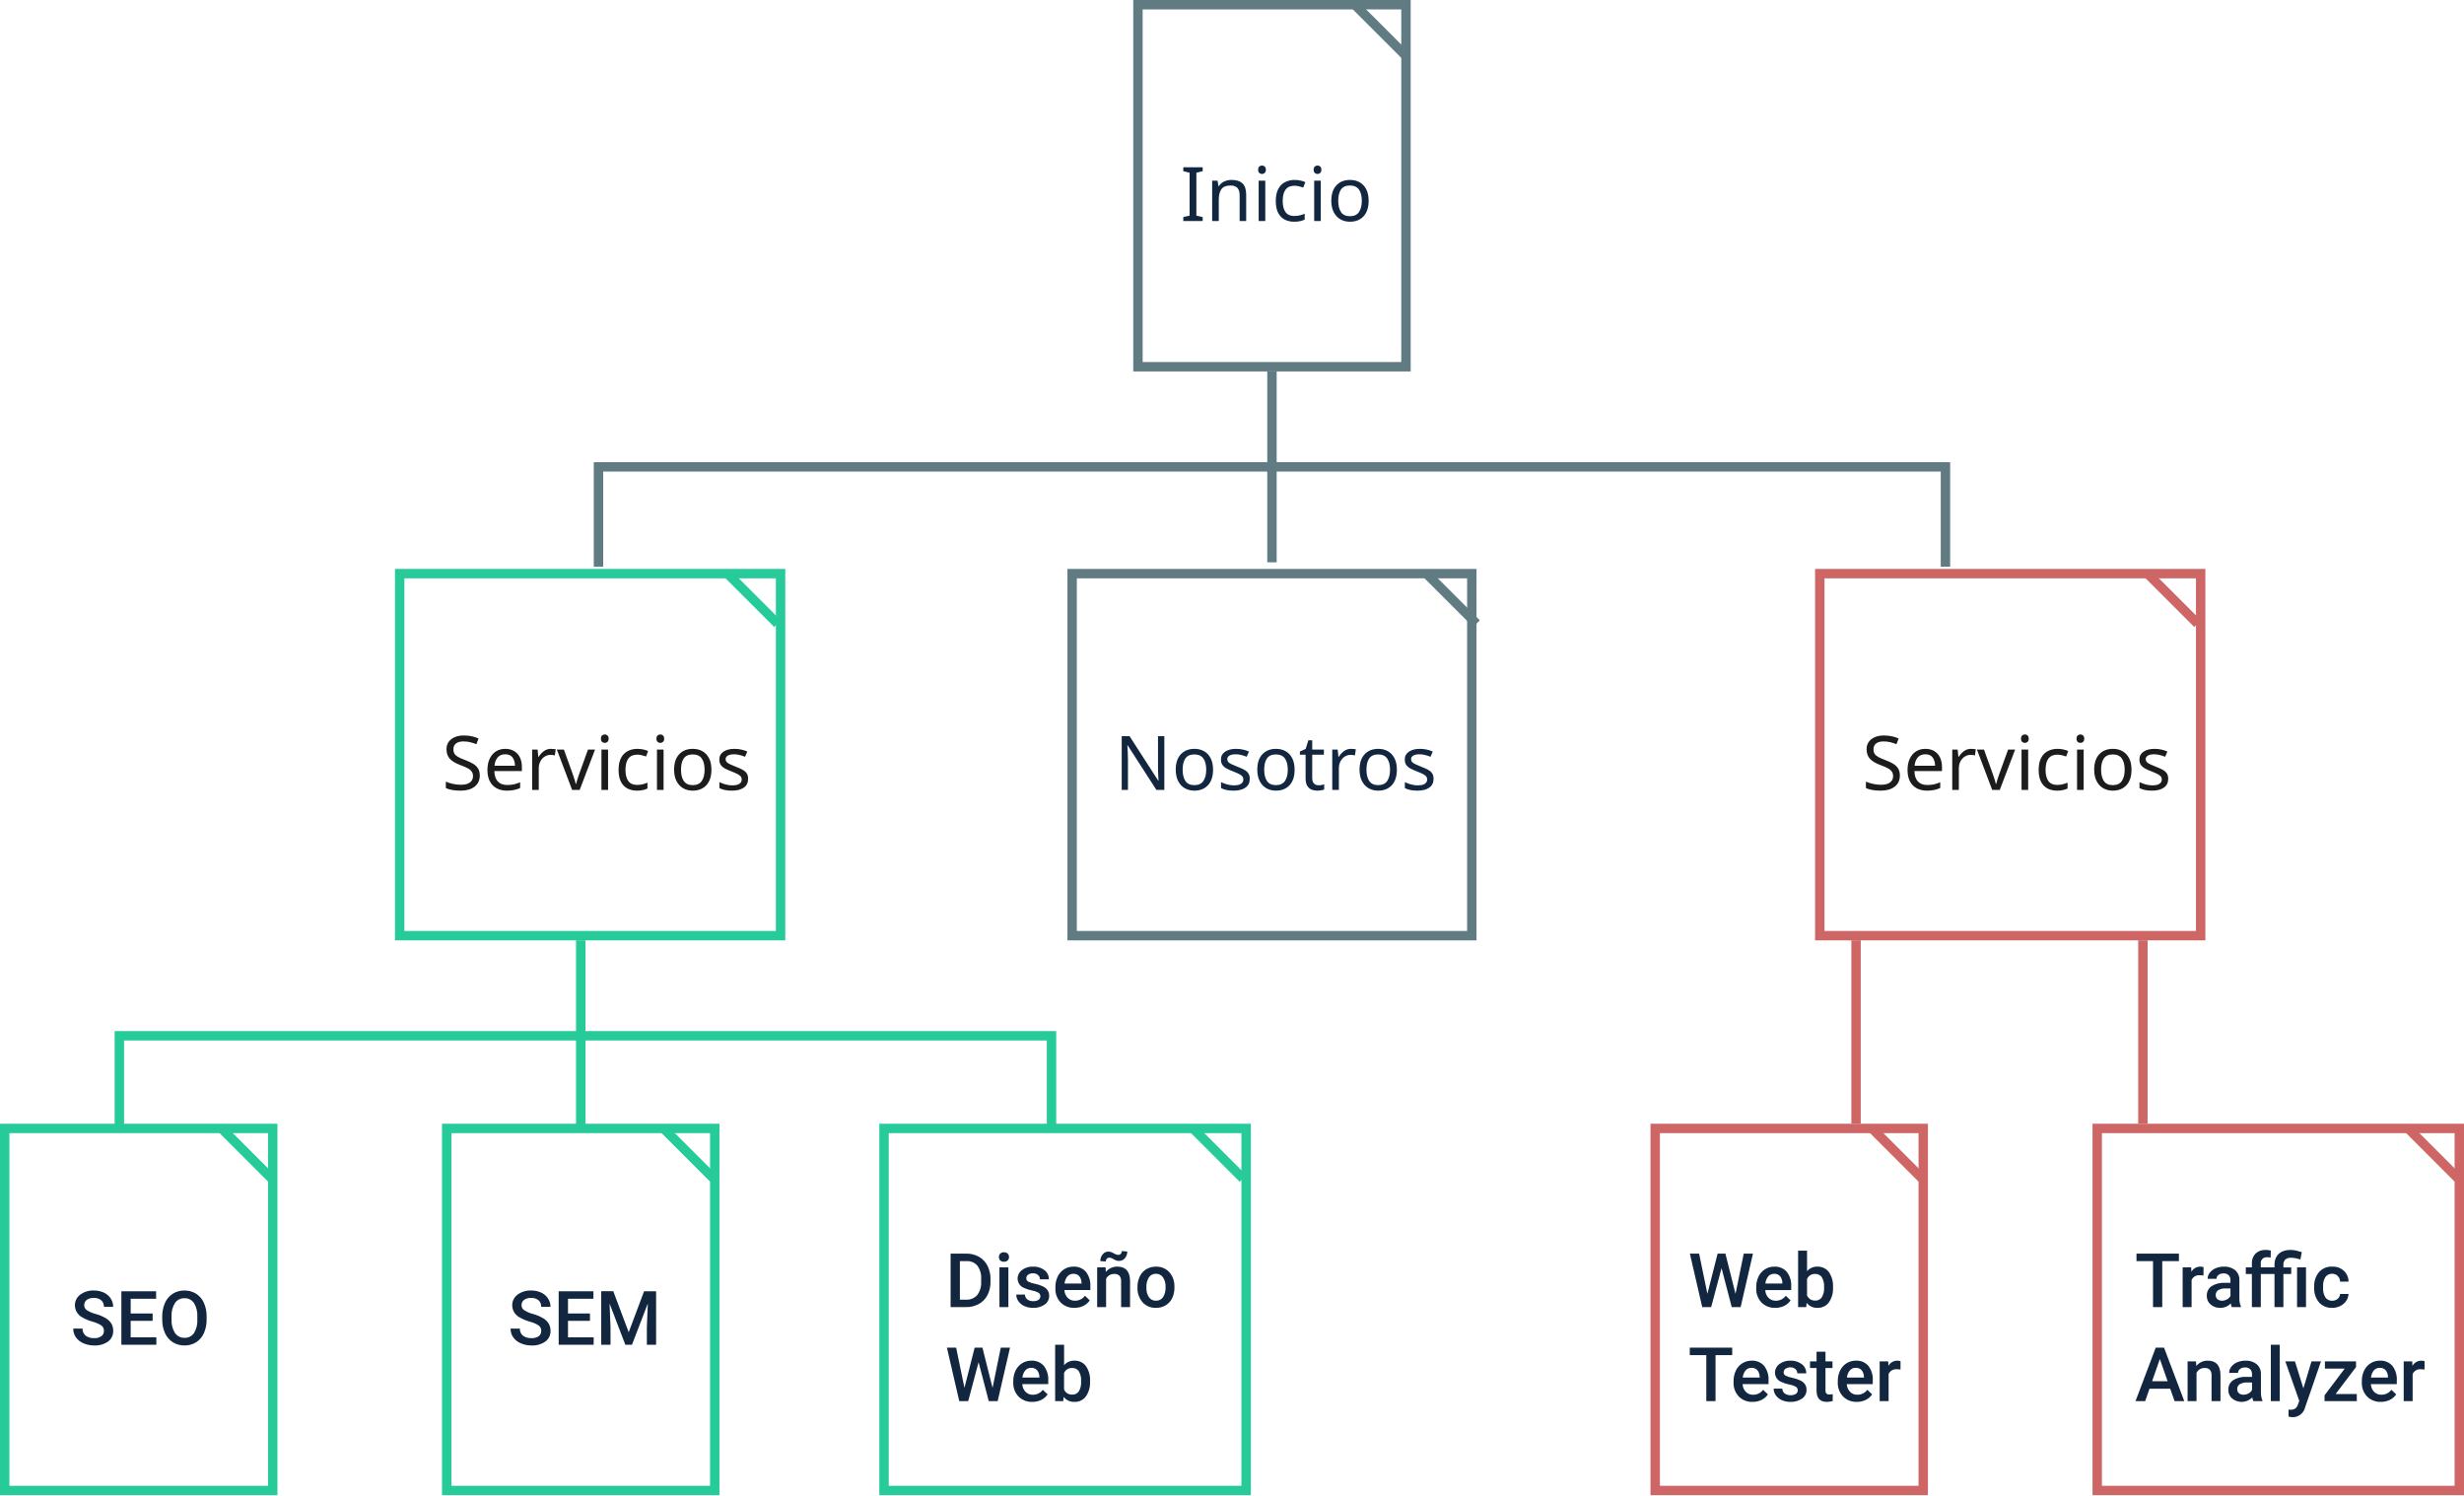
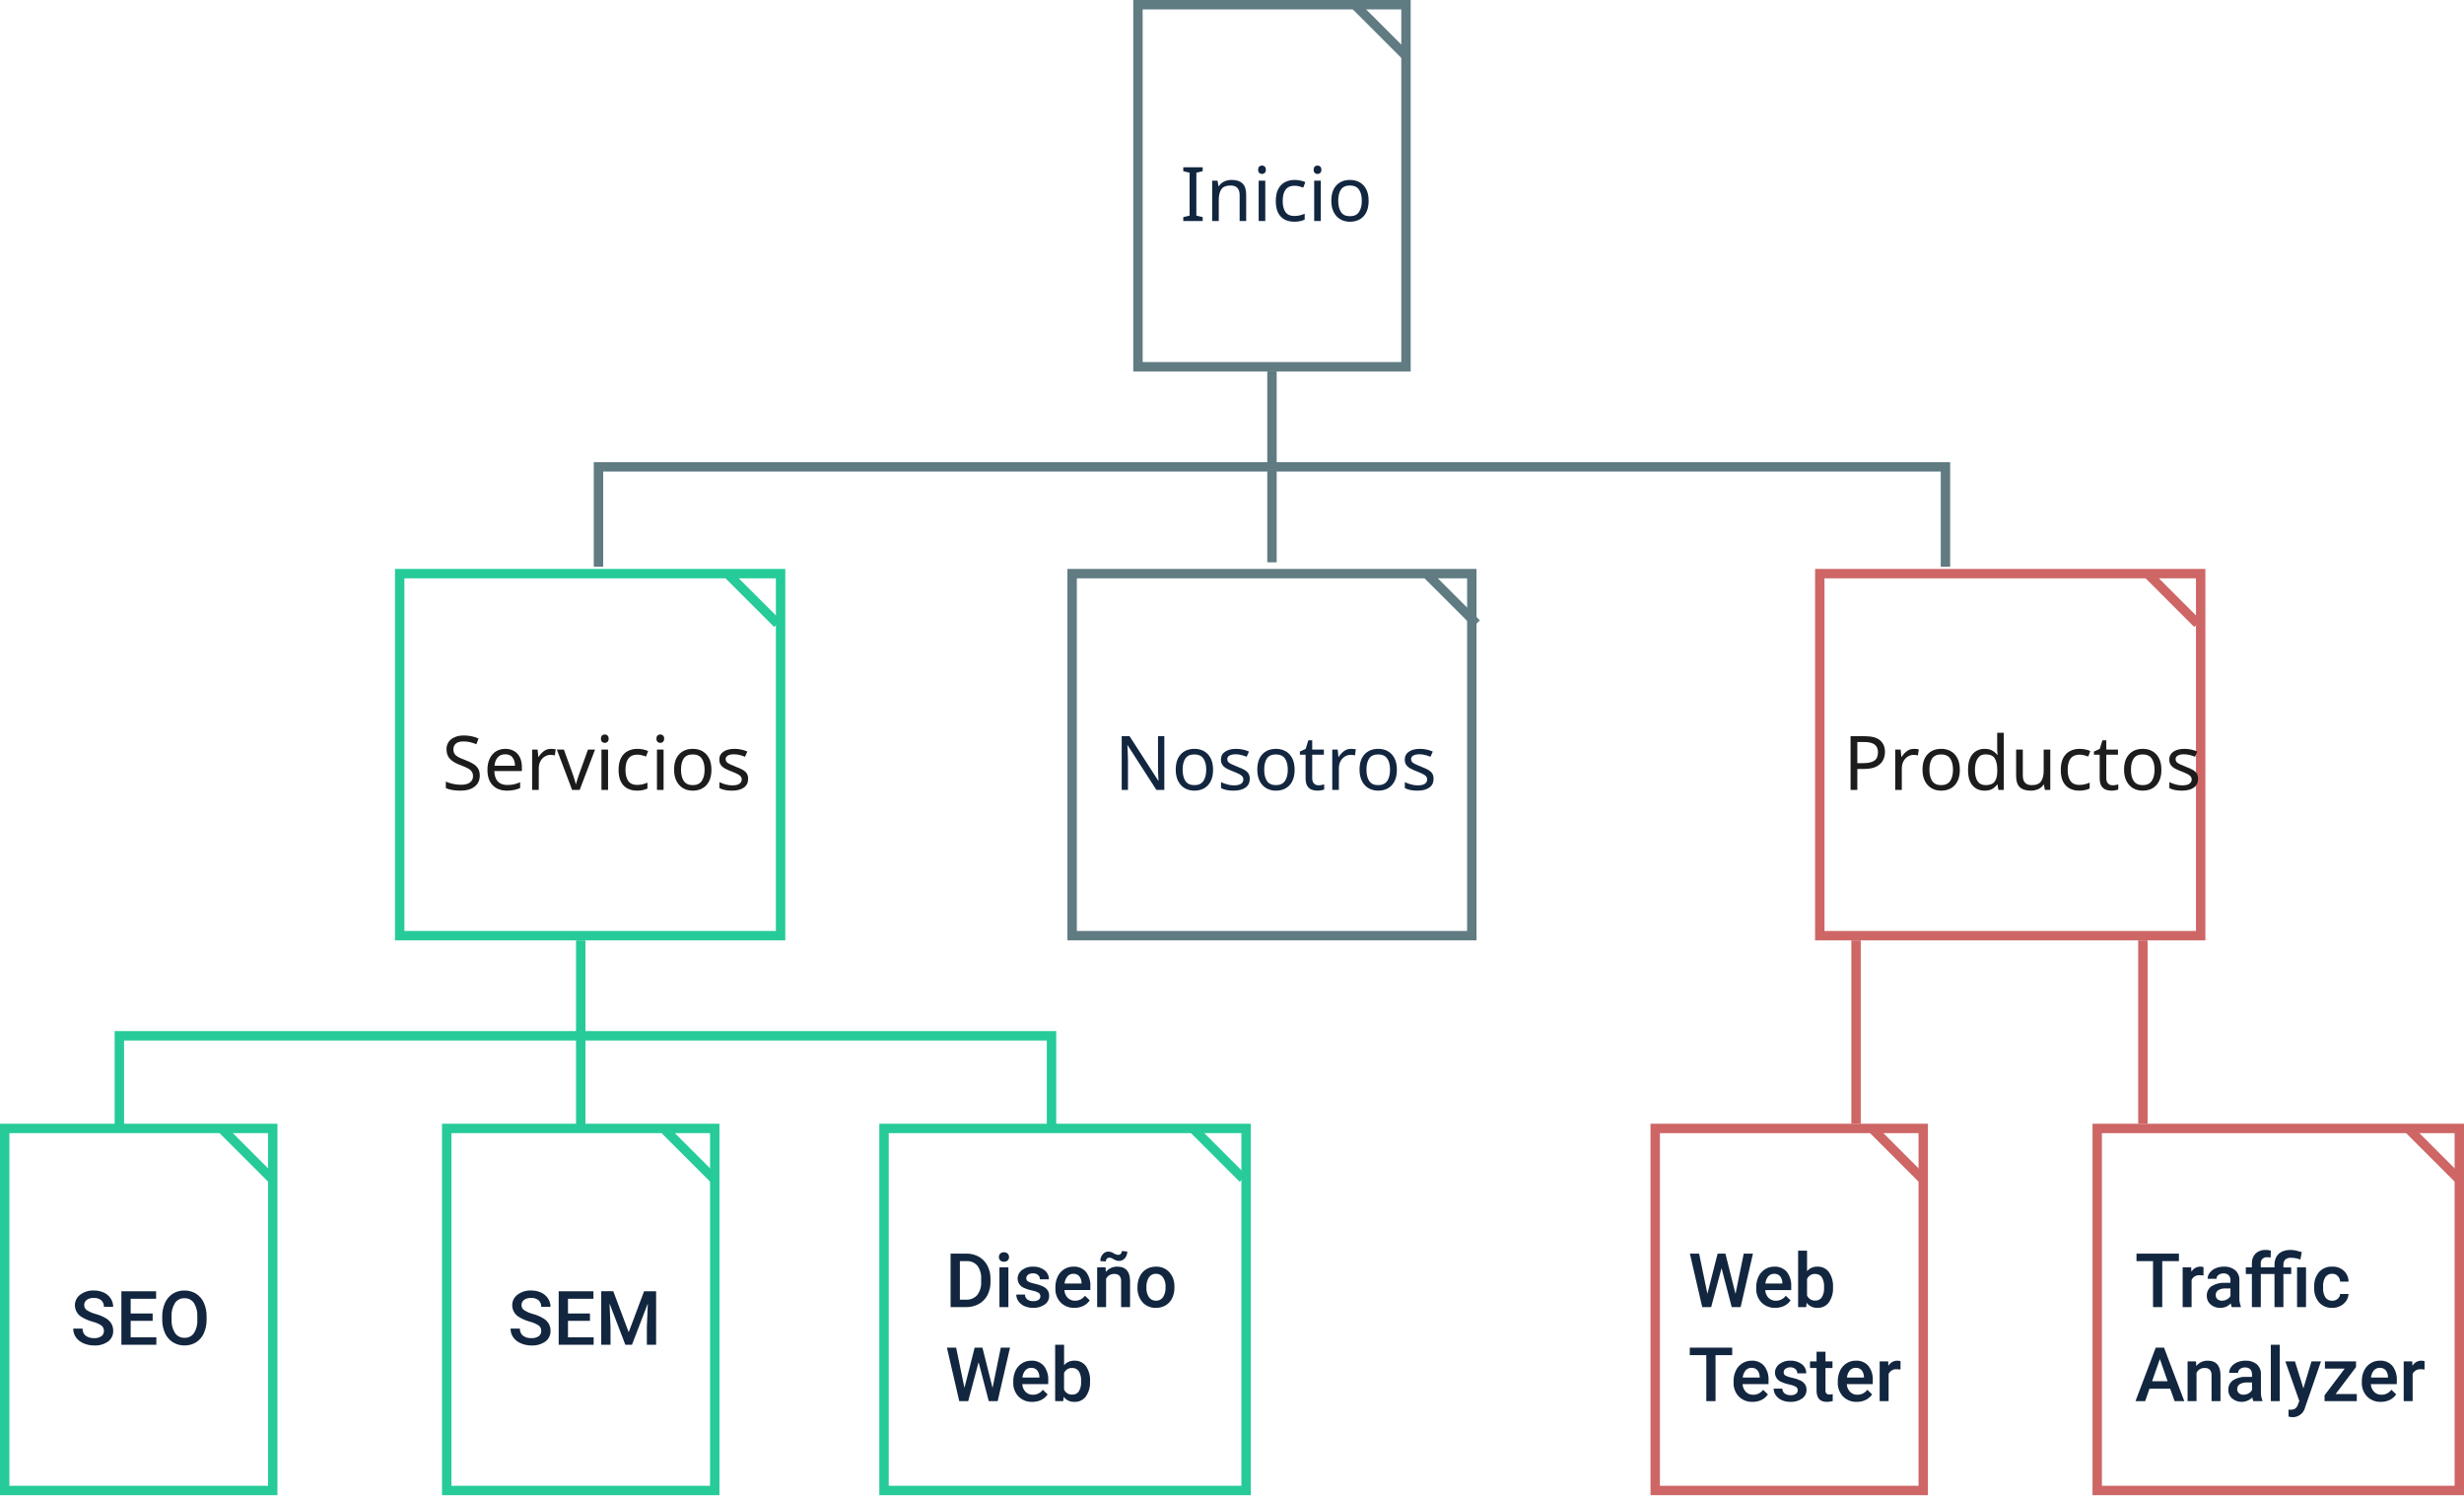
<svg xmlns="http://www.w3.org/2000/svg" width="524" height="318" viewBox="0 0 524 318">
  <g id="Grupo_88904" data-name="Grupo 88904" transform="translate(-500 -1153)">
    <g id="Grupo_88900" data-name="Grupo 88900" transform="translate(-49 -4)">
      <path id="Rectángulo_7944" data-name="Rectángulo 7944" d="M2,2V77H57V2H2M0,0H59V79H0Z" transform="translate(790 1157)" fill="#607b82" />
      <text id="Inicio" transform="translate(800 1204)" fill="#12263f" font-size="16" font-family="SegoeUI, Segoe UI">
        <tspan x="0" y="0">Inicio</tspan>
      </text>
      <path id="Trazado_194688" data-name="Trazado 194688" d="M-6828.957-10530.651l-10.689-10.689,1.414-1.414,10.689,10.689Z" transform="translate(7676 11700)" fill="#607b82" />
    </g>
    <g id="Grupo_88901" data-name="Grupo 88901" transform="translate(-63 117)">
      <path id="Rectángulo_7944-2" data-name="Rectángulo 7944" d="M2,2V77H85V2H2M0,0H87V79H0Z" transform="translate(790 1157)" fill="#607b82" />
      <text id="Nosotros" transform="translate(800 1204)" fill="#12263f" font-size="16" font-family="SegoeUI, Segoe UI">
        <tspan x="0" y="0">Nosotros</tspan>
      </text>
      <path id="Trazado_194688-2" data-name="Trazado 194688" d="M-6828.957-10530.651l-10.689-10.689,1.414-1.414,10.689,10.689Z" transform="translate(7705.25 11700)" fill="#607b82" />
    </g>
    <g id="Grupo_88902" data-name="Grupo 88902" transform="translate(-206 117)">
      <path id="Rectángulo_7944-3" data-name="Rectángulo 7944" d="M2,2V77H81V2H2M0,0H83V79H0Z" transform="translate(790 1157)" fill="#26cb99" />
      <text id="Servicios" transform="translate(800 1204)" fill="#1c1c1c" font-size="16" font-family="SegoeUI, Segoe UI">
        <tspan x="0" y="0">Servicios</tspan>
      </text>
      <path id="Trazado_194688-3" data-name="Trazado 194688" d="M-6828.957-10530.651l-10.689-10.689,1.414-1.414,10.689,10.689Z" transform="translate(7699.594 11700)" fill="#26cb99" />
    </g>
    <path id="Trazado_194701" data-name="Trazado 194701" d="M2,2V77H57V2H2M0,0H59V79H0Z" transform="translate(500 1392)" fill="#26cb99" />
    <path id="Trazado_194706" data-name="Trazado 194706" d="M7.1-2.93a1.374,1.374,0,0,0-.527-1.156,6.345,6.345,0,0,0-1.9-.82,9.186,9.186,0,0,1-2.187-.922A2.919,2.919,0,0,1,.93-8.375a2.772,2.772,0,0,1,1.121-2.266,4.538,4.538,0,0,1,2.91-.891,4.916,4.916,0,0,1,2.117.438A3.475,3.475,0,0,1,8.539-9.848,3.2,3.2,0,0,1,9.07-8.055H7.1a1.782,1.782,0,0,0-.559-1.395,2.305,2.305,0,0,0-1.6-.5,2.408,2.408,0,0,0-1.5.414,1.379,1.379,0,0,0-.535,1.156A1.247,1.247,0,0,0,3.484-7.34a6.66,6.66,0,0,0,1.906.813,8.768,8.768,0,0,1,2.133.9A3.392,3.392,0,0,1,8.7-4.473a3.011,3.011,0,0,1,.375,1.527A2.707,2.707,0,0,1,7.988-.684a4.727,4.727,0,0,1-2.957.84A5.557,5.557,0,0,1,2.762-.3,3.812,3.812,0,0,1,1.152-1.562,3.144,3.144,0,0,1,.578-3.437H2.555a1.84,1.84,0,0,0,.641,1.5,2.805,2.805,0,0,0,1.836.531,2.437,2.437,0,0,0,1.551-.418A1.349,1.349,0,0,0,7.1-2.93ZM17.461-5.078H12.789v3.5H18.25V0H10.813V-11.375H18.2v1.594H12.789v3.141h4.672Zm11.477-.312a6.979,6.979,0,0,1-.578,2.934A4.371,4.371,0,0,1,26.707-.52a4.545,4.545,0,0,1-2.473.676A4.556,4.556,0,0,1,21.77-.52,4.438,4.438,0,0,1,20.1-2.445a6.761,6.761,0,0,1-.6-2.883v-.641a6.919,6.919,0,0,1,.59-2.937,4.433,4.433,0,0,1,1.664-1.949,4.531,4.531,0,0,1,2.465-.676,4.57,4.57,0,0,1,2.465.668,4.377,4.377,0,0,1,1.66,1.922,6.9,6.9,0,0,1,.594,2.918Zm-1.977-.594a4.973,4.973,0,0,0-.715-2.9,2.339,2.339,0,0,0-2.027-1.008,2.332,2.332,0,0,0-2,1,4.876,4.876,0,0,0-.738,2.84v.656a4.935,4.935,0,0,0,.73,2.9,2.352,2.352,0,0,0,2.027,1.023,2.325,2.325,0,0,0,2.02-1,5.041,5.041,0,0,0,.707-2.922Z" transform="translate(515 1439)" fill="#12263f" />
    <path id="Trazado_194688-4" data-name="Trazado 194688" d="M-6828.957-10530.651l-10.689-10.689,1.414-1.414,10.689,10.689Z" transform="translate(7386 11935)" fill="#26cb99" />
    <path id="Trazado_194702" data-name="Trazado 194702" d="M2,2V77H57V2H2M0,0H59V79H0Z" transform="translate(594 1392)" fill="#26cb99" />
    <path id="Trazado_194707" data-name="Trazado 194707" d="M7.1-2.93a1.374,1.374,0,0,0-.527-1.156,6.345,6.345,0,0,0-1.9-.82,9.186,9.186,0,0,1-2.187-.922A2.919,2.919,0,0,1,.93-8.375a2.772,2.772,0,0,1,1.121-2.266,4.538,4.538,0,0,1,2.91-.891,4.916,4.916,0,0,1,2.117.438A3.475,3.475,0,0,1,8.539-9.848,3.2,3.2,0,0,1,9.07-8.055H7.1a1.782,1.782,0,0,0-.559-1.395,2.305,2.305,0,0,0-1.6-.5,2.408,2.408,0,0,0-1.5.414,1.379,1.379,0,0,0-.535,1.156A1.247,1.247,0,0,0,3.484-7.34a6.66,6.66,0,0,0,1.906.813,8.768,8.768,0,0,1,2.133.9A3.392,3.392,0,0,1,8.7-4.473a3.011,3.011,0,0,1,.375,1.527A2.707,2.707,0,0,1,7.988-.684a4.727,4.727,0,0,1-2.957.84A5.557,5.557,0,0,1,2.762-.3,3.812,3.812,0,0,1,1.152-1.562,3.144,3.144,0,0,1,.578-3.437H2.555a1.84,1.84,0,0,0,.641,1.5,2.805,2.805,0,0,0,1.836.531,2.437,2.437,0,0,0,1.551-.418A1.349,1.349,0,0,0,7.1-2.93ZM17.461-5.078H12.789v3.5H18.25V0H10.813V-11.375H18.2v1.594H12.789v3.141h4.672Zm4.961-6.3L25.7-2.656l3.273-8.719h2.555V0H29.563V-3.75l.2-5.016L26.4,0H24.984L21.633-8.758l.2,5.008V0H19.859V-11.375Z" transform="translate(608 1439)" fill="#12263f" />
    <path id="Trazado_194689" data-name="Trazado 194689" d="M-6828.957-10530.651l-10.689-10.689,1.414-1.414,10.689,10.689Z" transform="translate(7480 11935)" fill="#26cb99" />
    <path id="Trazado_194703" data-name="Trazado 194703" d="M2,2V77H77V2H2M0,0H79V79H0Z" transform="translate(687 1392)" fill="#26cb99" />
    <path id="Trazado_194708" data-name="Trazado 194708" d="M1.156,0V-11.375H4.516a5.269,5.269,0,0,1,2.676.672A4.581,4.581,0,0,1,9-8.8a6.051,6.051,0,0,1,.641,2.828v.57A6.026,6.026,0,0,1,9-2.555,4.526,4.526,0,0,1,7.16-.664,5.513,5.513,0,0,1,4.43,0ZM3.133-9.781v8.2H4.422a2.968,2.968,0,0,0,2.387-.973,4.237,4.237,0,0,0,.848-2.793v-.633a4.347,4.347,0,0,0-.8-2.828,2.853,2.853,0,0,0-2.336-.977ZM13.445,0h-1.9V-8.453h1.9ZM11.43-10.648a1.008,1.008,0,0,1,.277-.727,1.048,1.048,0,0,1,.793-.289,1.061,1.061,0,0,1,.8.289,1,1,0,0,1,.281.727.977.977,0,0,1-.281.715,1.069,1.069,0,0,1-.8.285,1.056,1.056,0,0,1-.793-.285A.984.984,0,0,1,11.43-10.648ZM20.25-2.3a.861.861,0,0,0-.418-.773,4.445,4.445,0,0,0-1.387-.469,7.129,7.129,0,0,1-1.617-.516,2.158,2.158,0,0,1-1.422-1.992,2.25,2.25,0,0,1,.922-1.828,3.644,3.644,0,0,1,2.344-.734,3.792,3.792,0,0,1,2.449.75,2.38,2.38,0,0,1,.934,1.945h-1.9a1.17,1.17,0,0,0-.406-.91,1.557,1.557,0,0,0-1.078-.363,1.682,1.682,0,0,0-1.02.289.911.911,0,0,0-.395.773.769.769,0,0,0,.367.68,5.049,5.049,0,0,0,1.484.488,7.027,7.027,0,0,1,1.754.586,2.484,2.484,0,0,1,.945.816A2.082,2.082,0,0,1,22.117-2.4a2.2,2.2,0,0,1-.945,1.848A4.031,4.031,0,0,1,18.7.156a4.371,4.371,0,0,1-1.852-.375A3.047,3.047,0,0,1,15.578-1.25a2.441,2.441,0,0,1-.453-1.414h1.844a1.338,1.338,0,0,0,.508,1.035,1.973,1.973,0,0,0,1.242.363,1.92,1.92,0,0,0,1.141-.285A.883.883,0,0,0,20.25-2.3ZM27.492.156A3.928,3.928,0,0,1,24.566-.98a4.124,4.124,0,0,1-1.121-3.027v-.234A5.072,5.072,0,0,1,23.934-6.5,3.716,3.716,0,0,1,25.3-8.055a3.625,3.625,0,0,1,1.969-.555,3.318,3.318,0,0,1,2.668,1.1,4.658,4.658,0,0,1,.941,3.117v.766H25.359a2.539,2.539,0,0,0,.7,1.656,2.1,2.1,0,0,0,1.543.609,2.571,2.571,0,0,0,2.125-1.055l1.023.977A3.418,3.418,0,0,1,29.395-.262,4.244,4.244,0,0,1,27.492.156Zm-.227-7.242A1.6,1.6,0,0,0,26-6.539a2.835,2.835,0,0,0-.613,1.523h3.617v-.141A2.307,2.307,0,0,0,28.5-6.6,1.586,1.586,0,0,0,27.266-7.086Zm6.852-1.367.055.977a3.039,3.039,0,0,1,2.461-1.133q2.641,0,2.688,3.023V0h-1.9V-5.477a1.741,1.741,0,0,0-.348-1.191,1.462,1.462,0,0,0-1.137-.387,1.829,1.829,0,0,0-1.711,1.039V0h-1.9V-8.453Zm4.609-3.375a2.1,2.1,0,0,1-.5,1.43,1.582,1.582,0,0,1-1.246.57,1.856,1.856,0,0,1-.527-.066,3.354,3.354,0,0,1-.633-.3,3.128,3.128,0,0,0-.578-.281,1.378,1.378,0,0,0-.371-.047.662.662,0,0,0-.5.223.821.821,0,0,0-.207.582L33-9.781a2.16,2.16,0,0,1,.5-1.445,1.557,1.557,0,0,1,1.238-.586,2.305,2.305,0,0,1,1.074.352,2.271,2.271,0,0,0,1.035.352.674.674,0,0,0,.508-.223.822.822,0,0,0,.211-.59ZM40.9-4.3a4.984,4.984,0,0,1,.492-2.238,3.6,3.6,0,0,1,1.383-1.531,3.9,3.9,0,0,1,2.047-.535,3.692,3.692,0,0,1,2.777,1.1A4.333,4.333,0,0,1,48.75-4.586l.008.445a5.029,5.029,0,0,1-.48,2.234A3.551,3.551,0,0,1,46.9-.383a3.925,3.925,0,0,1-2.066.539,3.667,3.667,0,0,1-2.863-1.191A4.563,4.563,0,0,1,40.9-4.211Zm1.9.164A3.406,3.406,0,0,0,43.336-2.1a1.752,1.752,0,0,0,1.5.738,1.733,1.733,0,0,0,1.5-.75,3.762,3.762,0,0,0,.535-2.2,3.362,3.362,0,0,0-.551-2.031,1.759,1.759,0,0,0-1.5-.75,1.743,1.743,0,0,0-1.477.738A3.691,3.691,0,0,0,42.8-4.141ZM10.078,17.188l1.75-8.562h1.961L11.164,20H9.273L7.109,11.7,4.9,20H3L.375,8.625H2.336L4.1,17.172,6.273,8.625H7.93Zm8.453,2.969a3.928,3.928,0,0,1-2.926-1.137,4.124,4.124,0,0,1-1.121-3.027v-.234a5.072,5.072,0,0,1,.488-2.262,3.716,3.716,0,0,1,1.371-1.551,3.625,3.625,0,0,1,1.969-.555,3.318,3.318,0,0,1,2.668,1.1,4.658,4.658,0,0,1,.941,3.117v.766H16.4a2.539,2.539,0,0,0,.7,1.656,2.1,2.1,0,0,0,1.543.609,2.571,2.571,0,0,0,2.125-1.055l1.023.977a3.418,3.418,0,0,1-1.355,1.176A4.244,4.244,0,0,1,18.531,20.156ZM18.3,12.914a1.6,1.6,0,0,0-1.262.547,2.835,2.835,0,0,0-.613,1.523h3.617v-.141a2.307,2.307,0,0,0-.508-1.441A1.586,1.586,0,0,0,18.3,12.914Zm12.508,2.945a5.078,5.078,0,0,1-.879,3.133,2.863,2.863,0,0,1-2.418,1.164,2.758,2.758,0,0,1-2.312-1.07L25.109,20H23.391V8h1.9v4.359a2.748,2.748,0,0,1,2.211-.969,2.9,2.9,0,0,1,2.43,1.148,5.162,5.162,0,0,1,.883,3.211Zm-1.9-.164a3.589,3.589,0,0,0-.484-2.062,1.613,1.613,0,0,0-1.406-.687,1.763,1.763,0,0,0-1.734,1.078v3.484a1.781,1.781,0,0,0,1.75,1.1,1.6,1.6,0,0,0,1.375-.664,3.477,3.477,0,0,0,.5-2.008Z" transform="translate(701 1431)" fill="#12263f" />
    <path id="Trazado_194690" data-name="Trazado 194690" d="M-6828.957-10530.651l-10.689-10.689,1.414-1.414,10.689,10.689Z" transform="translate(7592.594 11935)" fill="#26cb99" />
    <path id="Trazado_194691" data-name="Trazado 194691" d="M-7002.5-10321.408h-2V-10362h2Z" transform="translate(7627 11715)" fill="#26cb99" />
    <path id="Trazado_194692" data-name="Trazado 194692" d="M-6983.38-10261.883h-21.12V-10362h2v98.117h19.12Z" transform="translate(-9737.5 8376.796) rotate(90)" fill="#26cb99" />
    <path id="Trazado_194693" data-name="Trazado 194693" d="M1,99.117H-1V-1H20.12V1H1Z" transform="translate(723.617 1373.296) rotate(90)" fill="#26cb99" />
    <g id="Grupo_88903" data-name="Grupo 88903" transform="translate(96 117)">
      <path id="Rectángulo_7944-4" data-name="Rectángulo 7944" d="M2,2V77H81V2H2M0,0H83V79H0Z" transform="translate(790 1157)" fill="#ce6666" />
-       <text id="Servicios-2" data-name="Servicios" transform="translate(800 1204)" fill="#1c1c1c" font-size="16" font-family="SegoeUI, Segoe UI">
-         <tspan x="0" y="0">Servicios</tspan>
+       <text id="Productos" transform="translate(796 1204)" fill="#1c1c1c" font-size="16" font-family="SegoeUI, Segoe UI">
+         <tspan x="0" y="0">Productos</tspan>
      </text>
      <path id="Trazado_194688-5" data-name="Trazado 194688" d="M-6828.957-10530.651l-10.689-10.689,1.414-1.414,10.689,10.689Z" transform="translate(7699.594 11700)" fill="#ce6666" />
    </g>
    <path id="Trazado_194704" data-name="Trazado 194704" d="M2,2V77H57V2H2M0,0H59V79H0Z" transform="translate(851 1392)" fill="#ce6666" />
    <path id="Trazado_194709" data-name="Trazado 194709" d="M10.078-2.812l1.75-8.562h1.961L11.164,0H9.273L7.109-8.3,4.9,0H3L.375-11.375H2.336L4.1-2.828l2.172-8.547H7.93ZM18.531.156A3.928,3.928,0,0,1,15.605-.98a4.124,4.124,0,0,1-1.121-3.027v-.234A5.072,5.072,0,0,1,14.973-6.5a3.716,3.716,0,0,1,1.371-1.551,3.625,3.625,0,0,1,1.969-.555,3.318,3.318,0,0,1,2.668,1.1,4.658,4.658,0,0,1,.941,3.117v.766H16.4a2.539,2.539,0,0,0,.7,1.656,2.1,2.1,0,0,0,1.543.609,2.571,2.571,0,0,0,2.125-1.055l1.023.977A3.418,3.418,0,0,1,20.434-.262,4.244,4.244,0,0,1,18.531.156ZM18.3-7.086a1.6,1.6,0,0,0-1.262.547,2.835,2.835,0,0,0-.613,1.523h3.617v-.141A2.307,2.307,0,0,0,19.539-6.6,1.586,1.586,0,0,0,18.3-7.086ZM30.813-4.141a5.078,5.078,0,0,1-.879,3.133A2.863,2.863,0,0,1,27.516.156,2.758,2.758,0,0,1,25.2-.914L25.109,0H23.391V-12h1.9v4.359A2.748,2.748,0,0,1,27.5-8.609a2.9,2.9,0,0,1,2.43,1.148,5.162,5.162,0,0,1,.883,3.211Zm-1.9-.164a3.589,3.589,0,0,0-.484-2.062,1.613,1.613,0,0,0-1.406-.687,1.763,1.763,0,0,0-1.734,1.078v3.484a1.781,1.781,0,0,0,1.75,1.1,1.6,1.6,0,0,0,1.375-.664,3.477,3.477,0,0,0,.5-2.008ZM9.375,10.219H5.828V20H3.867V10.219H.352V8.625H9.375Zm4.336,9.938a3.928,3.928,0,0,1-2.926-1.137,4.124,4.124,0,0,1-1.121-3.027v-.234a5.072,5.072,0,0,1,.488-2.262,3.716,3.716,0,0,1,1.371-1.551,3.625,3.625,0,0,1,1.969-.555,3.318,3.318,0,0,1,2.668,1.1,4.658,4.658,0,0,1,.941,3.117v.766H11.578a2.539,2.539,0,0,0,.7,1.656,2.1,2.1,0,0,0,1.543.609,2.571,2.571,0,0,0,2.125-1.055l1.023.977a3.418,3.418,0,0,1-1.355,1.176A4.244,4.244,0,0,1,13.711,20.156Zm-.227-7.242a1.6,1.6,0,0,0-1.262.547,2.835,2.835,0,0,0-.613,1.523h3.617v-.141a2.307,2.307,0,0,0-.508-1.441A1.586,1.586,0,0,0,13.484,12.914ZM23.313,17.7a.861.861,0,0,0-.418-.773,4.445,4.445,0,0,0-1.387-.469,7.129,7.129,0,0,1-1.617-.516,2.158,2.158,0,0,1-1.422-1.992,2.25,2.25,0,0,1,.922-1.828,3.644,3.644,0,0,1,2.344-.734,3.792,3.792,0,0,1,2.449.75,2.38,2.38,0,0,1,.934,1.945h-1.9a1.17,1.17,0,0,0-.406-.91,1.557,1.557,0,0,0-1.078-.363,1.682,1.682,0,0,0-1.02.289.911.911,0,0,0-.395.773.769.769,0,0,0,.367.68,5.049,5.049,0,0,0,1.484.488,7.027,7.027,0,0,1,1.754.586,2.484,2.484,0,0,1,.945.816A2.082,2.082,0,0,1,25.18,17.6a2.2,2.2,0,0,1-.945,1.848,4.031,4.031,0,0,1-2.477.707,4.371,4.371,0,0,1-1.852-.375,3.047,3.047,0,0,1-1.266-1.031,2.441,2.441,0,0,1-.453-1.414h1.844a1.338,1.338,0,0,0,.508,1.035,1.973,1.973,0,0,0,1.242.363,1.92,1.92,0,0,0,1.141-.285A.883.883,0,0,0,23.313,17.7Zm5.9-8.211v2.055H30.7v1.406H29.211v4.719a1.039,1.039,0,0,0,.191.7.888.888,0,0,0,.684.215,2.924,2.924,0,0,0,.664-.078v1.469a4.676,4.676,0,0,1-1.25.18q-2.188,0-2.187-2.414V12.953H25.922V11.547h1.391V9.492Zm6.664,10.664a3.928,3.928,0,0,1-2.926-1.137,4.124,4.124,0,0,1-1.121-3.027v-.234a5.072,5.072,0,0,1,.488-2.262,3.716,3.716,0,0,1,1.371-1.551,3.625,3.625,0,0,1,1.969-.555,3.318,3.318,0,0,1,2.668,1.1,4.658,4.658,0,0,1,.941,3.117v.766H33.742a2.539,2.539,0,0,0,.7,1.656,2.1,2.1,0,0,0,1.543.609,2.571,2.571,0,0,0,2.125-1.055l1.023.977a3.418,3.418,0,0,1-1.355,1.176A4.244,4.244,0,0,1,35.875,20.156Zm-.227-7.242a1.6,1.6,0,0,0-1.262.547,2.835,2.835,0,0,0-.613,1.523h3.617v-.141a2.307,2.307,0,0,0-.508-1.441A1.586,1.586,0,0,0,35.648,12.914Zm9.516.367a4.7,4.7,0,0,0-.773-.062,1.741,1.741,0,0,0-1.758,1V20h-1.9V11.547h1.813l.047.945a2.139,2.139,0,0,1,1.906-1.1,1.777,1.777,0,0,1,.672.109Z" transform="translate(859 1431)" fill="#12263f" />
    <path id="Trazado_194694" data-name="Trazado 194694" d="M-6828.957-10530.651l-10.689-10.689,1.414-1.414,10.689,10.689Z" transform="translate(7737 11935)" fill="#ce6666" />
    <path id="Trazado_194705" data-name="Trazado 194705" d="M2,2V77H77V2H2M0,0H79V79H0Z" transform="translate(945 1392)" fill="#ce6666" />
    <path id="Trazado_194710" data-name="Trazado 194710" d="M9.375-9.781H5.828V0H3.867V-9.781H.352v-1.594H9.375ZM14.6-6.719a4.7,4.7,0,0,0-.773-.062,1.741,1.741,0,0,0-1.758,1V0h-1.9V-8.453h1.813l.047.945a2.139,2.139,0,0,1,1.906-1.1,1.777,1.777,0,0,1,.672.109ZM20.617,0A2.93,2.93,0,0,1,20.4-.789,2.955,2.955,0,0,1,18.18.156,2.982,2.982,0,0,1,16.1-.57a2.325,2.325,0,0,1-.8-1.8,2.4,2.4,0,0,1,1-2.074,4.865,4.865,0,0,1,2.871-.723h1.164v-.555a1.481,1.481,0,0,0-.367-1.051,1.456,1.456,0,0,0-1.117-.395,1.672,1.672,0,0,0-1.062.324,1,1,0,0,0-.414.824h-1.9a2.107,2.107,0,0,1,.461-1.3,3.071,3.071,0,0,1,1.254-.949,4.4,4.4,0,0,1,1.77-.344,3.547,3.547,0,0,1,2.367.746,2.661,2.661,0,0,1,.906,2.1v3.813a4.321,4.321,0,0,0,.32,1.82V0ZM18.531-1.367a2.159,2.159,0,0,0,1.059-.273,1.827,1.827,0,0,0,.746-.734V-3.969H19.313a2.8,2.8,0,0,0-1.586.367A1.189,1.189,0,0,0,17.2-2.562a1.109,1.109,0,0,0,.363.871A1.407,1.407,0,0,0,18.531-1.367ZM24.891,0V-7.047H23.6V-8.453h1.289v-.773a2.9,2.9,0,0,1,.781-2.172,2.993,2.993,0,0,1,2.188-.766,4.388,4.388,0,0,1,1.063.141l-.047,1.484a3.739,3.739,0,0,0-.727-.062,1.219,1.219,0,0,0-1.359,1.4v.75H29.7v-.578a3.382,3.382,0,0,1,.422-1.7,2.624,2.624,0,0,1,1.172-1.07,4.218,4.218,0,0,1,1.82-.359,5.306,5.306,0,0,1,1.2.133q.574.133,1.191.336l-.3,1.57a5.927,5.927,0,0,0-1.961-.375,1.759,1.759,0,0,0-1.258.379,1.516,1.516,0,0,0-.391,1.137v.531h1.664v1.406H31.594V0H29.7V-7.047H26.789V0ZM36.4,0H34.5V-8.453h1.9Zm5.57-1.359a1.716,1.716,0,0,0,1.18-.414,1.415,1.415,0,0,0,.5-1.023h1.789a2.789,2.789,0,0,1-.492,1.473A3.228,3.228,0,0,1,43.7-.242a3.725,3.725,0,0,1-1.7.4A3.6,3.6,0,0,1,39.18-.992a4.555,4.555,0,0,1-1.039-3.172v-.2a4.479,4.479,0,0,1,1.031-3.09,3.571,3.571,0,0,1,2.813-1.16,3.473,3.473,0,0,1,2.457.879,3.148,3.148,0,0,1,1,2.309H43.648a1.738,1.738,0,0,0-.5-1.2,1.6,1.6,0,0,0-1.184-.469,1.671,1.671,0,0,0-1.422.668,3.408,3.408,0,0,0-.508,2.027v.3a3.465,3.465,0,0,0,.5,2.051A1.669,1.669,0,0,0,41.969-1.359ZM7.523,17.352H3.117L2.2,20H.141l4.3-11.375H6.211L10.516,20H8.453ZM3.672,15.758h3.3L5.32,11.039Zm9.336-4.211.055.977a3.039,3.039,0,0,1,2.461-1.133q2.641,0,2.688,3.023V20h-1.9V14.523a1.741,1.741,0,0,0-.348-1.191,1.462,1.462,0,0,0-1.137-.387,1.829,1.829,0,0,0-1.711,1.039V20h-1.9V11.547ZM25.2,20a2.93,2.93,0,0,1-.219-.789,3.193,3.193,0,0,1-4.3.219,2.325,2.325,0,0,1-.8-1.8,2.4,2.4,0,0,1,1-2.074,4.865,4.865,0,0,1,2.871-.723h1.164v-.555a1.481,1.481,0,0,0-.367-1.051,1.456,1.456,0,0,0-1.117-.395,1.672,1.672,0,0,0-1.062.324,1,1,0,0,0-.414.824h-1.9a2.107,2.107,0,0,1,.461-1.3,3.071,3.071,0,0,1,1.254-.949,4.4,4.4,0,0,1,1.77-.344,3.547,3.547,0,0,1,2.367.746,2.661,2.661,0,0,1,.906,2.1v3.813a4.321,4.321,0,0,0,.32,1.82V20Zm-2.086-1.367a2.16,2.16,0,0,0,1.059-.273,1.827,1.827,0,0,0,.746-.734V16.031H23.891A2.8,2.8,0,0,0,22.3,16.4a1.189,1.189,0,0,0-.531,1.039,1.109,1.109,0,0,0,.363.871A1.407,1.407,0,0,0,23.109,18.633ZM30.82,20h-1.9V8h1.9Zm5.023-2.719,1.719-5.734h2.023l-3.359,9.734A2.73,2.73,0,0,1,33.6,23.414a3.4,3.4,0,0,1-.914-.141V21.8l.359.023a1.847,1.847,0,0,0,1.082-.262,1.735,1.735,0,0,0,.574-.879l.273-.727-2.969-8.414h2.047Zm6.859,1.2h4.5V20H40.344V18.758l4.289-5.68H40.422V11.547h6.617v1.2Zm9.617,1.672a3.928,3.928,0,0,1-2.926-1.137,4.124,4.124,0,0,1-1.121-3.027v-.234a5.072,5.072,0,0,1,.488-2.262,3.716,3.716,0,0,1,1.371-1.551,3.625,3.625,0,0,1,1.969-.555,3.318,3.318,0,0,1,2.668,1.1,4.658,4.658,0,0,1,.941,3.117v.766H50.188a2.539,2.539,0,0,0,.7,1.656,2.1,2.1,0,0,0,1.543.609,2.571,2.571,0,0,0,2.125-1.055l1.023.977a3.418,3.418,0,0,1-1.355,1.176A4.244,4.244,0,0,1,52.32,20.156Zm-.227-7.242a1.6,1.6,0,0,0-1.262.547,2.835,2.835,0,0,0-.613,1.523h3.617v-.141a2.307,2.307,0,0,0-.508-1.441A1.586,1.586,0,0,0,52.094,12.914Zm9.516.367a4.7,4.7,0,0,0-.773-.062,1.741,1.741,0,0,0-1.758,1V20h-1.9V11.547h1.813l.047.945a2.139,2.139,0,0,1,1.906-1.1,1.777,1.777,0,0,1,.672.109Z" transform="translate(954 1431)" fill="#12263f" />
    <path id="Trazado_194695" data-name="Trazado 194695" d="M-6828.957-10530.651l-10.689-10.689,1.414-1.414,10.689,10.689Z" transform="translate(7851 11935)" fill="#ce6666" />
    <path id="Trazado_194696" data-name="Trazado 194696" d="M-6733.288-10323.008h-2V-10362h2Z" transform="translate(7629 11715)" fill="#ce6666" />
    <path id="Trazado_194697" data-name="Trazado 194697" d="M-6733.288-10323.008h-2V-10362h2Z" transform="translate(7690 11715)" fill="#ce6666" />
    <path id="Trazado_194698" data-name="Trazado 194698" d="M-7002.5-10321.408h-2V-10362h2Z" transform="translate(7774 11594)" fill="#607b82" />
    <path id="Trazado_194699" data-name="Trazado 194699" d="M-7047.727-10422.474h-2v-22.23H-6905.5v2h-142.227Z" transform="translate(7676 11696)" fill="#607b82" />
    <path id="Trazado_194700" data-name="Trazado 194700" d="M-6904.5-10422.474h-2v-20.23h-142.227v-2H-6904.5Z" transform="translate(7819.227 11696)" fill="#607b82" />
  </g>
</svg>
